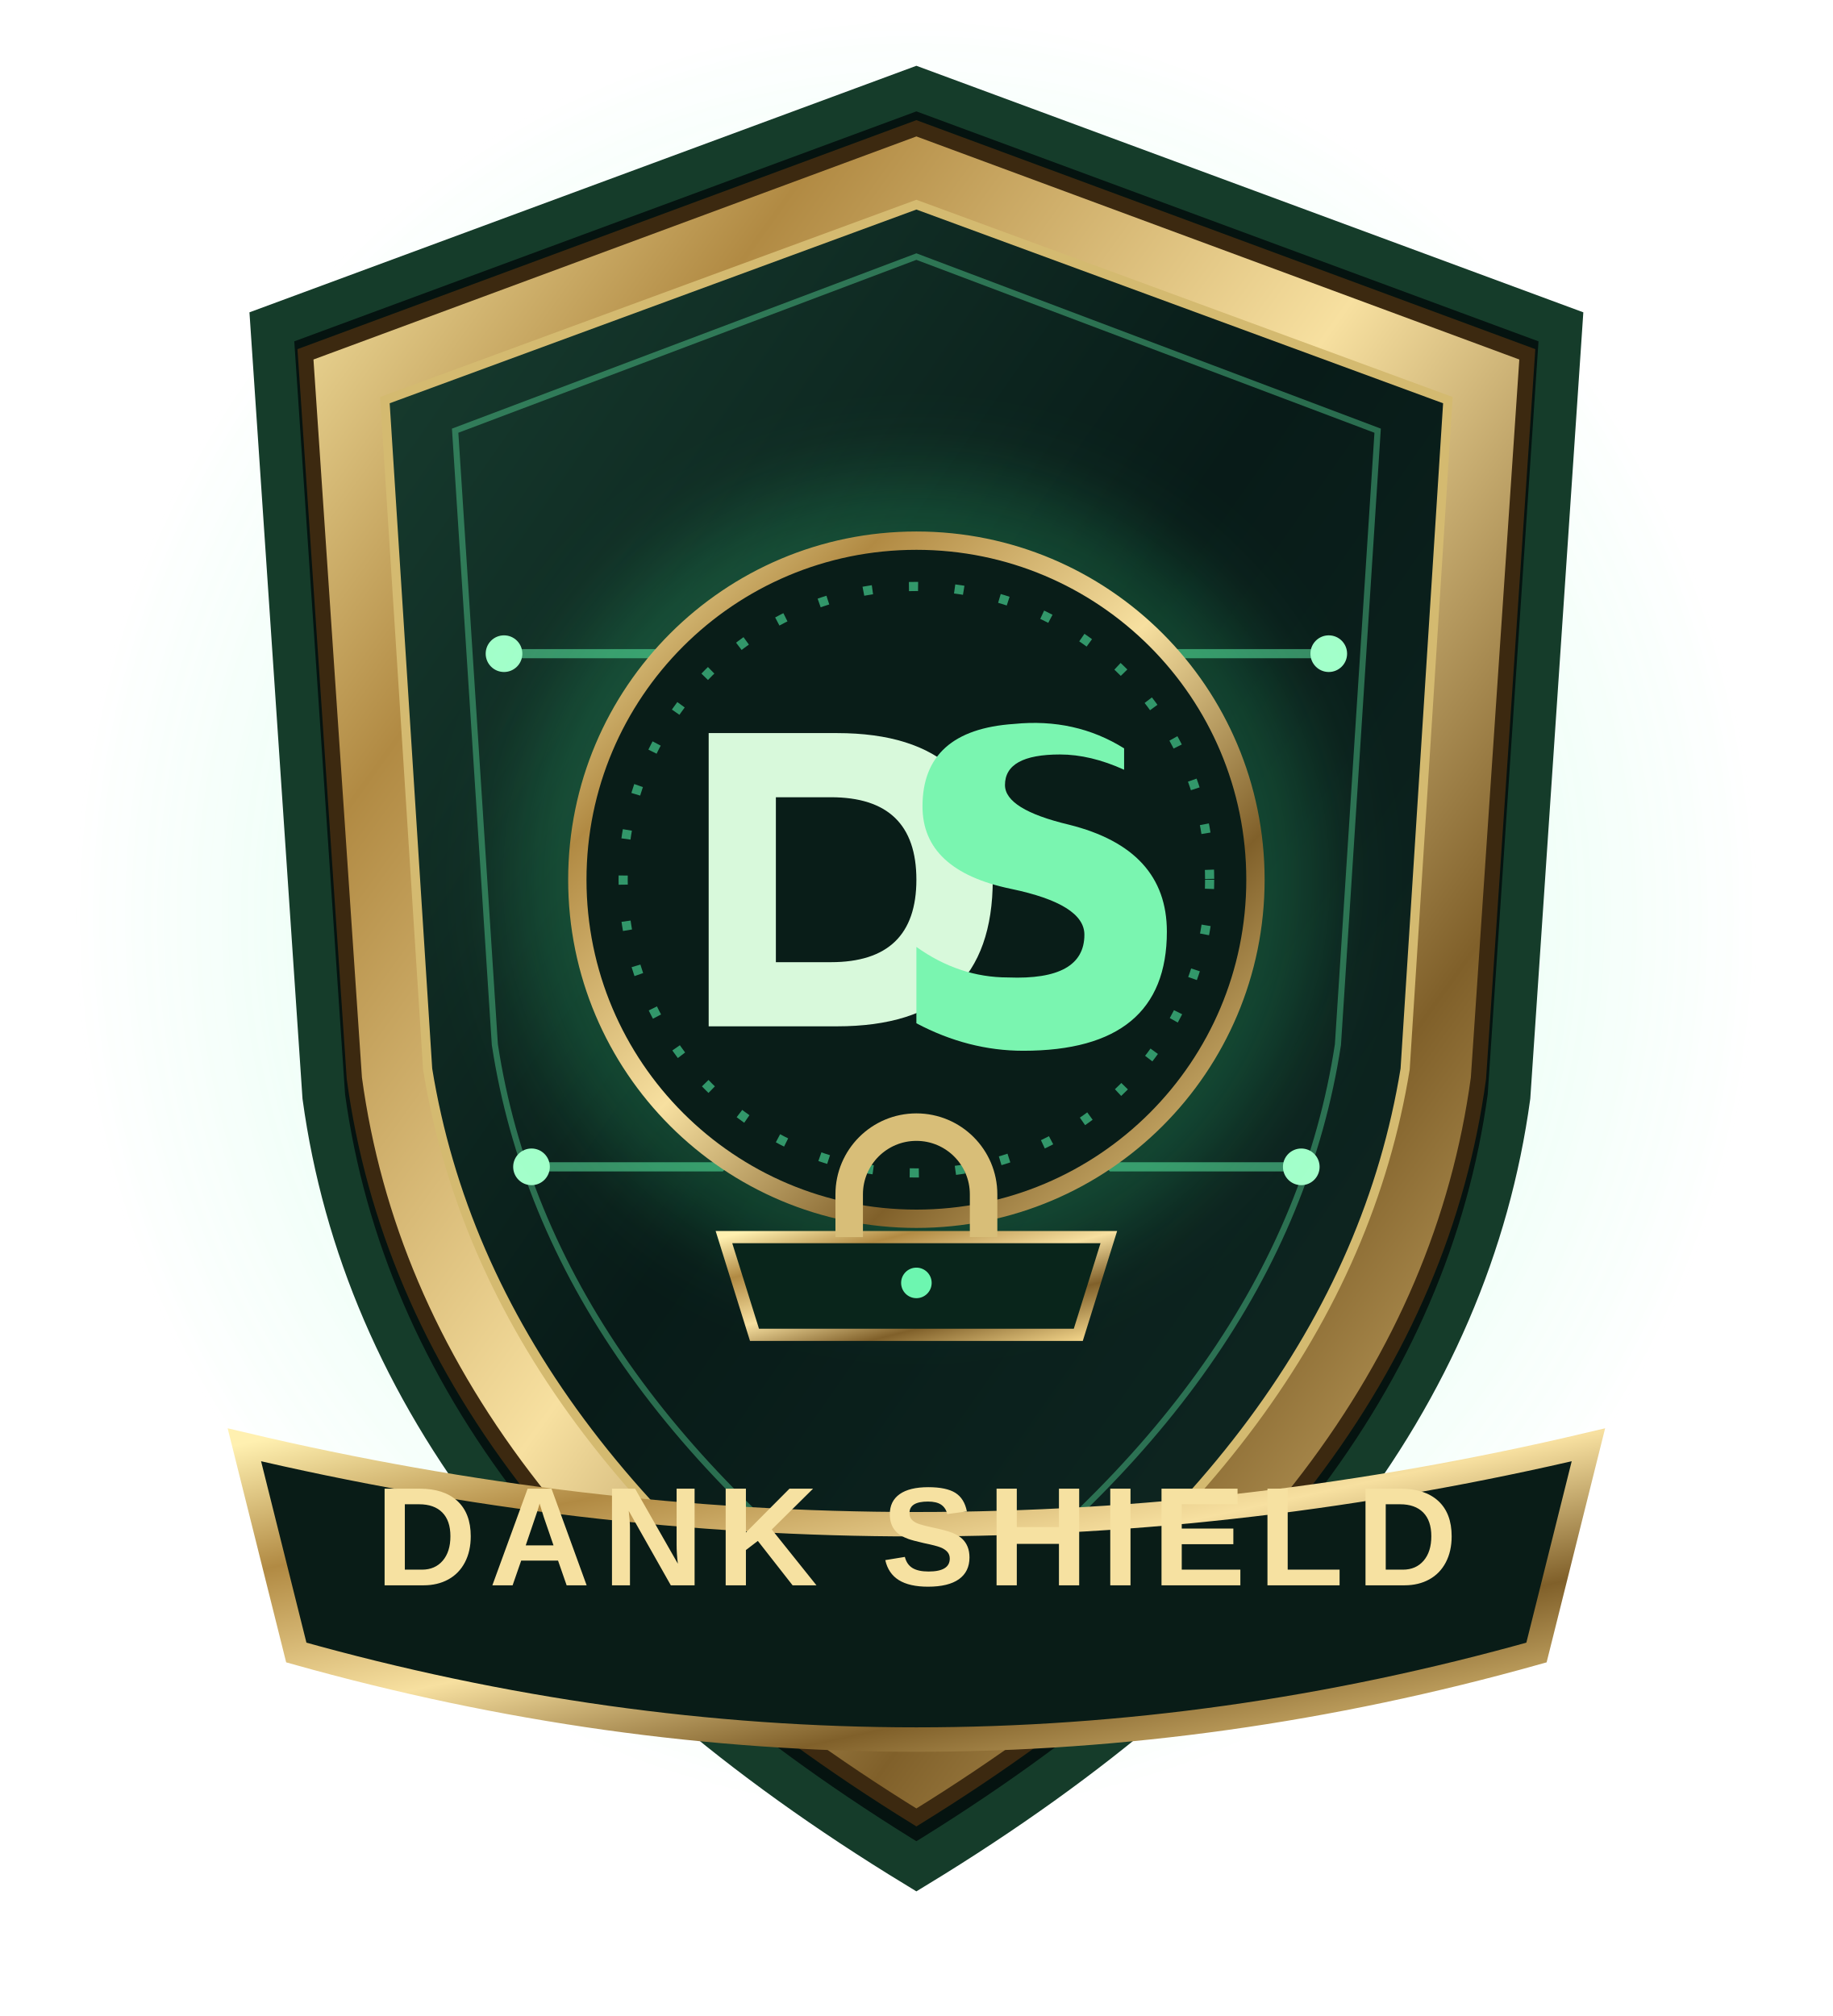
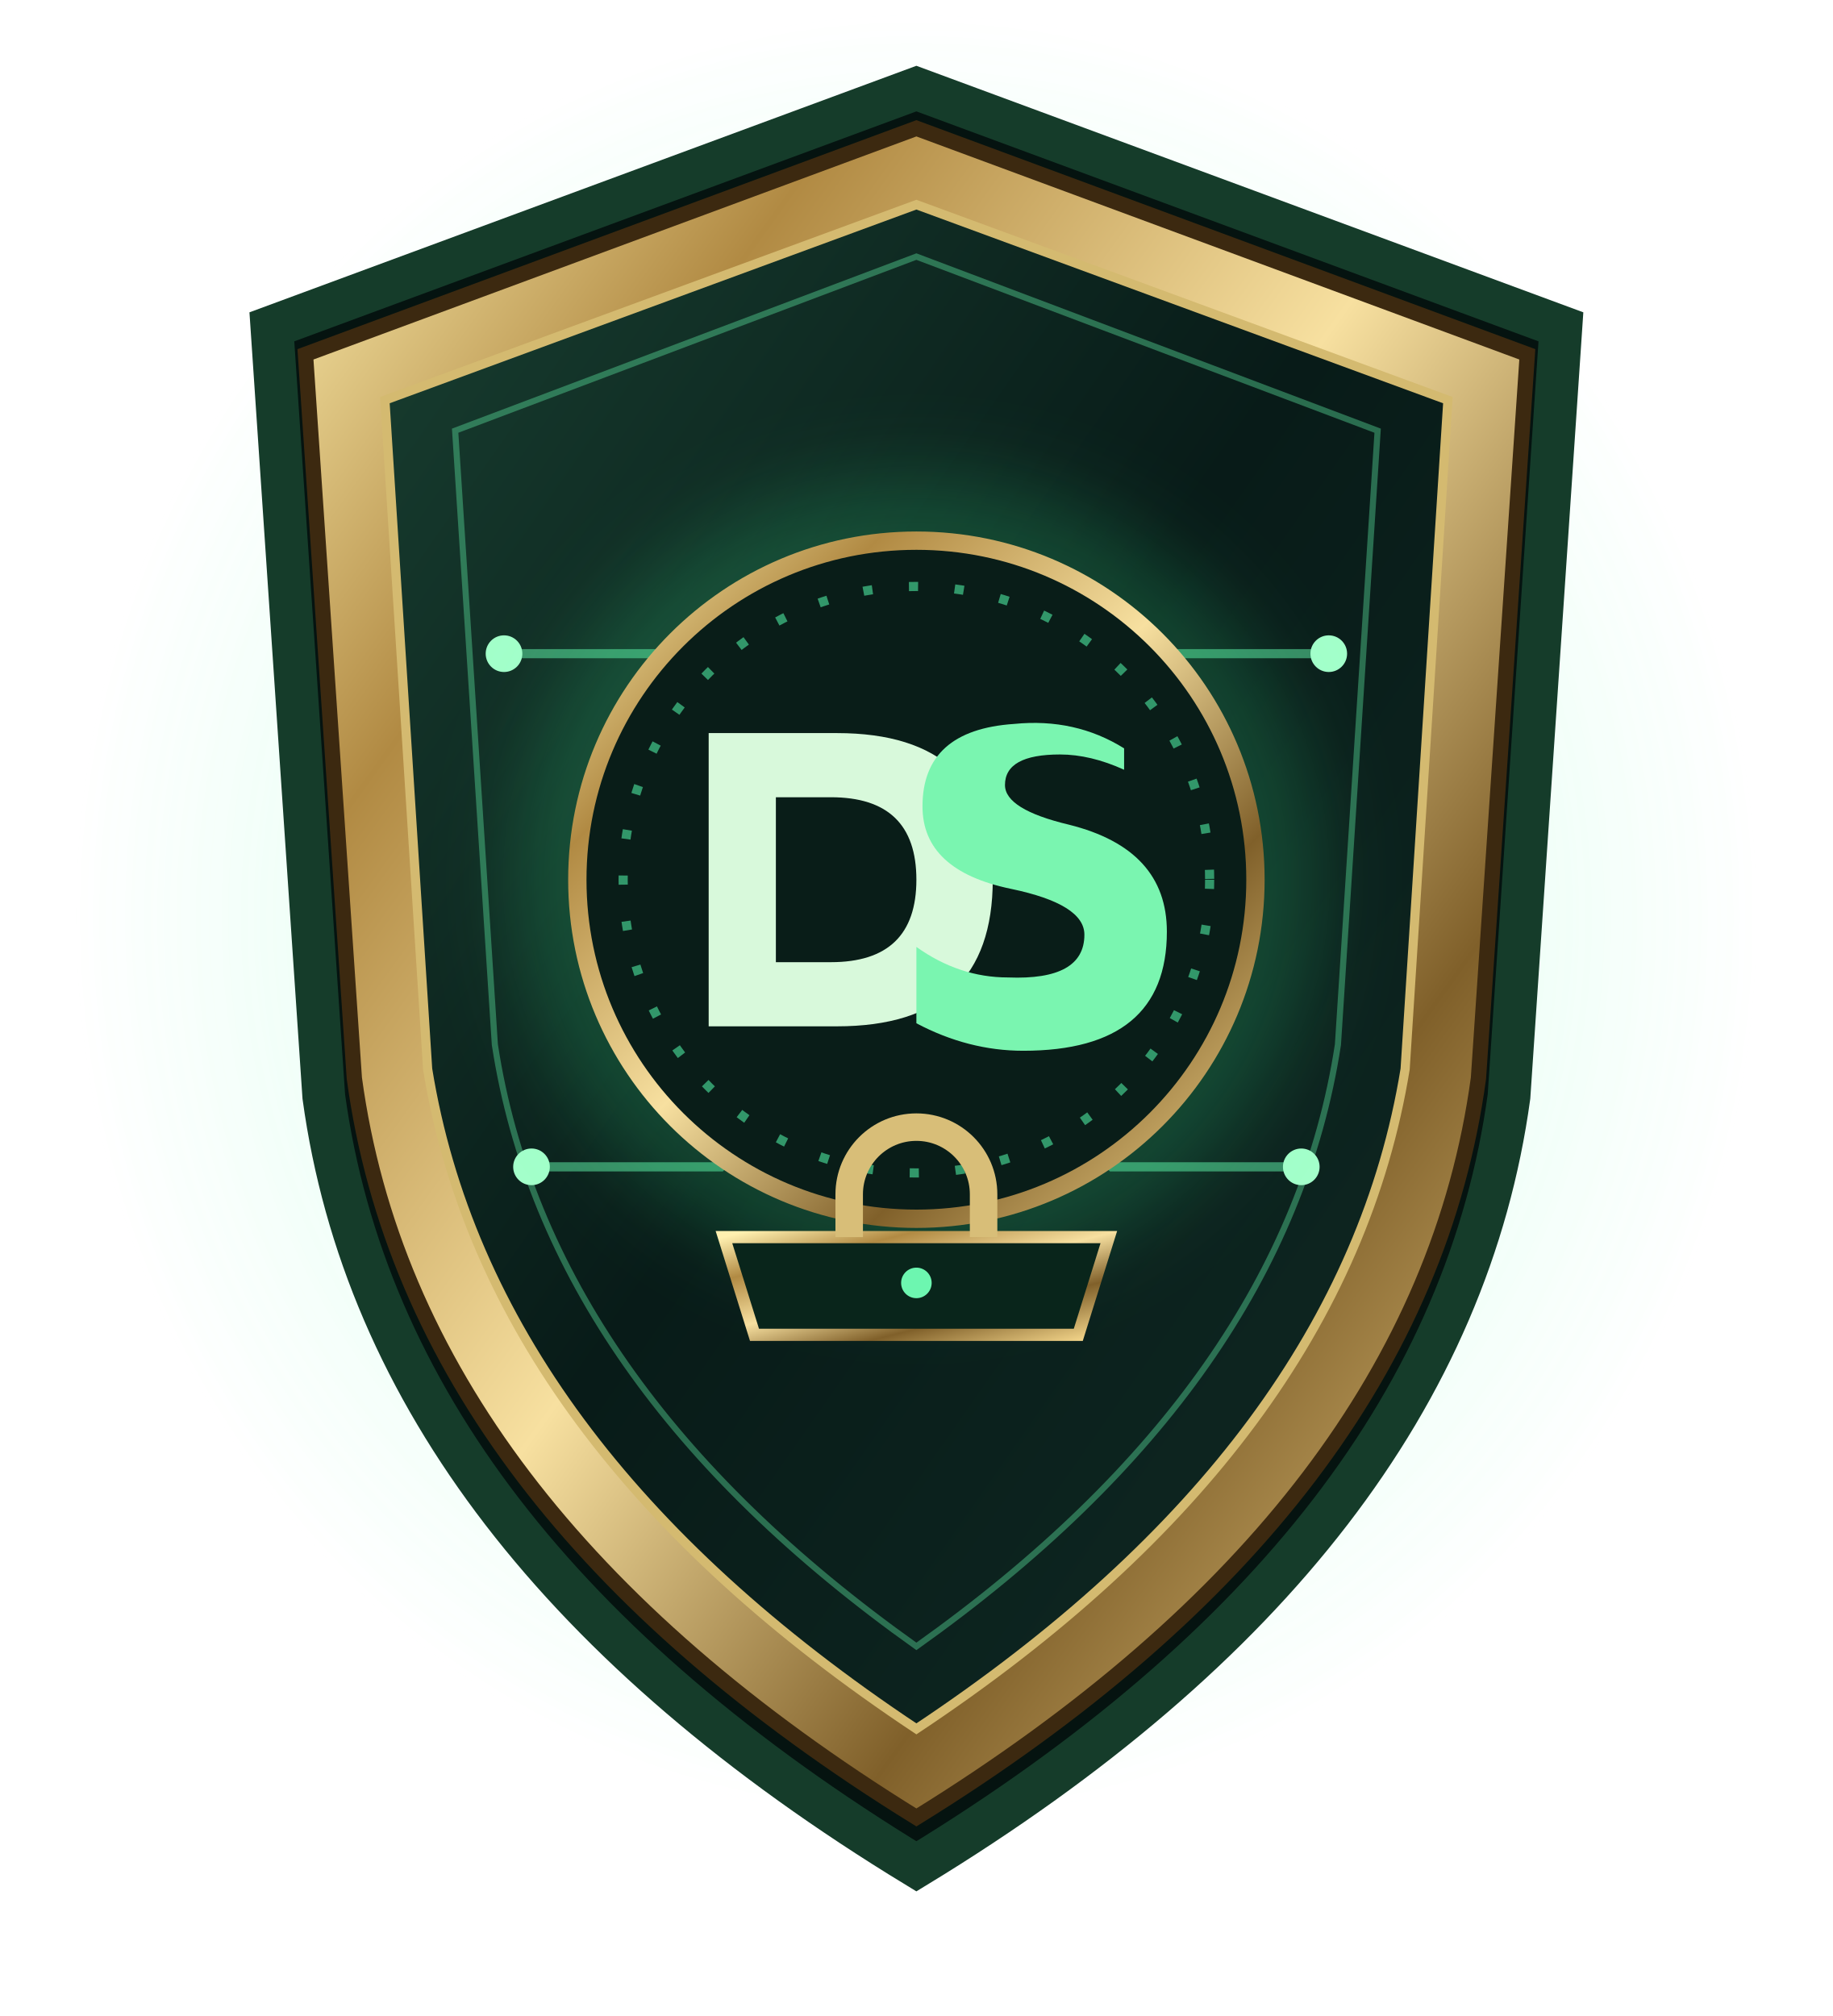
<svg xmlns="http://www.w3.org/2000/svg" viewBox="0 0 600 660" role="img" aria-labelledby="title desc">
  <defs>
    <linearGradient id="metal" x1="0" y1="0" x2="1" y2="1">
      <stop stop-color="#fff0b0" />
      <stop offset=".22" stop-color="#b18a43" />
      <stop offset=".48" stop-color="#f7e0a0" />
      <stop offset=".72" stop-color="#80602a" />
      <stop offset="1" stop-color="#f4d68b" />
    </linearGradient>
    <linearGradient id="inner" x1="0" y1="0" x2="1" y2="1">
      <stop stop-color="#183e30" />
      <stop offset=".48" stop-color="#081b18" />
      <stop offset="1" stop-color="#102a24" />
    </linearGradient>
    <radialGradient id="glow">
      <stop stop-color="#55ffae" stop-opacity=".52" />
      <stop offset="1" stop-color="#55ffae" stop-opacity="0" />
    </radialGradient>
    <filter id="light" x="-50%" y="-50%" width="200%" height="200%">
      <feGaussianBlur stdDeviation="13" />
    </filter>
  </defs>
  <ellipse cx="300" cy="300" rx="275" ry="295" fill="url(#glow)" opacity=".6" />
  <path d="M300 29 511 107 494 359Q474 505 300 611 126 505 106 359L89 107Z" fill="#051310" stroke="#153c2a" stroke-width="14" />
  <path d="M300 42 500 116 484 353Q465 493 300 595 135 493 116 353L100 116Z" fill="url(#metal)" stroke="#3c2910" stroke-width="5" />
  <path d="M300 67 474 131 460 350Q440 473 300 566 160 473 140 350L126 131Z" fill="url(#inner)" stroke="#d4ba70" stroke-width="3" />
  <path d="M300 84 451 141 438 342Q421 453 300 539 179 453 162 342L149 141Z" fill="none" stroke="#5ee6a0" stroke-opacity=".4" stroke-width="2" />
  <g fill="none" stroke="#5ce6a1" stroke-opacity=".55" stroke-width="3">
    <path d="M165 214h70l28 28" />
    <path d="M435 214h-70l-28 28" />
    <path d="M174 382h62l36-38" />
    <path d="M426 382h-62l-36-38" />
  </g>
  <g fill="#a3ffca">
    <circle cx="165" cy="214" r="6" />
    <circle cx="435" cy="214" r="6" />
    <circle cx="174" cy="382" r="6" />
    <circle cx="426" cy="382" r="6" />
  </g>
  <circle cx="300" cy="288" r="132" fill="#3dff9a" opacity=".18" filter="url(#light)" />
  <circle cx="300" cy="288" r="111" fill="#091d18" stroke="url(#metal)" stroke-width="6" />
  <circle cx="300" cy="288" r="96" fill="none" stroke="#4de7a0" stroke-opacity=".6" stroke-dasharray="3 12" stroke-width="3" />
  <path d="M232 240h42q51 0 51 48t-51 48h-42zm22 21v54h18q28 0 28-27t-28-27z" fill="#d8f9db" fill-rule="evenodd" />
  <path d="M368 245q-16-10-36-8-30 2-30 27 0 21 29 27 24 5 24 15 0 15-25 14-16 0-30-10v25q17 9 35 9 47 0 47-39 0-27-32-35-21-5-21-13 0-10 18-10 10 0 21 5z" fill="#7af5b0" />
  <path d="M237 405h126l-10 32H247z" fill="#09251b" stroke="url(#metal)" stroke-width="4" />
  <path d="M278 405v-14a22 22 0 0 1 44 0v14" fill="none" stroke="#d8be78" stroke-width="9" />
  <circle cx="300" cy="420" r="5" fill="#6df6b0" />
-   <path d="M80 473q220 52 440 0l-17 68q-203 57-406 0z" fill="#091c17" stroke="url(#metal)" stroke-width="8" />
-   <text x="300" y="519" text-anchor="middle" font-family="Arial,sans-serif" font-size="46" font-weight="900" letter-spacing="4" fill="#f6e1a1">DANK SHIELD</text>
</svg>
